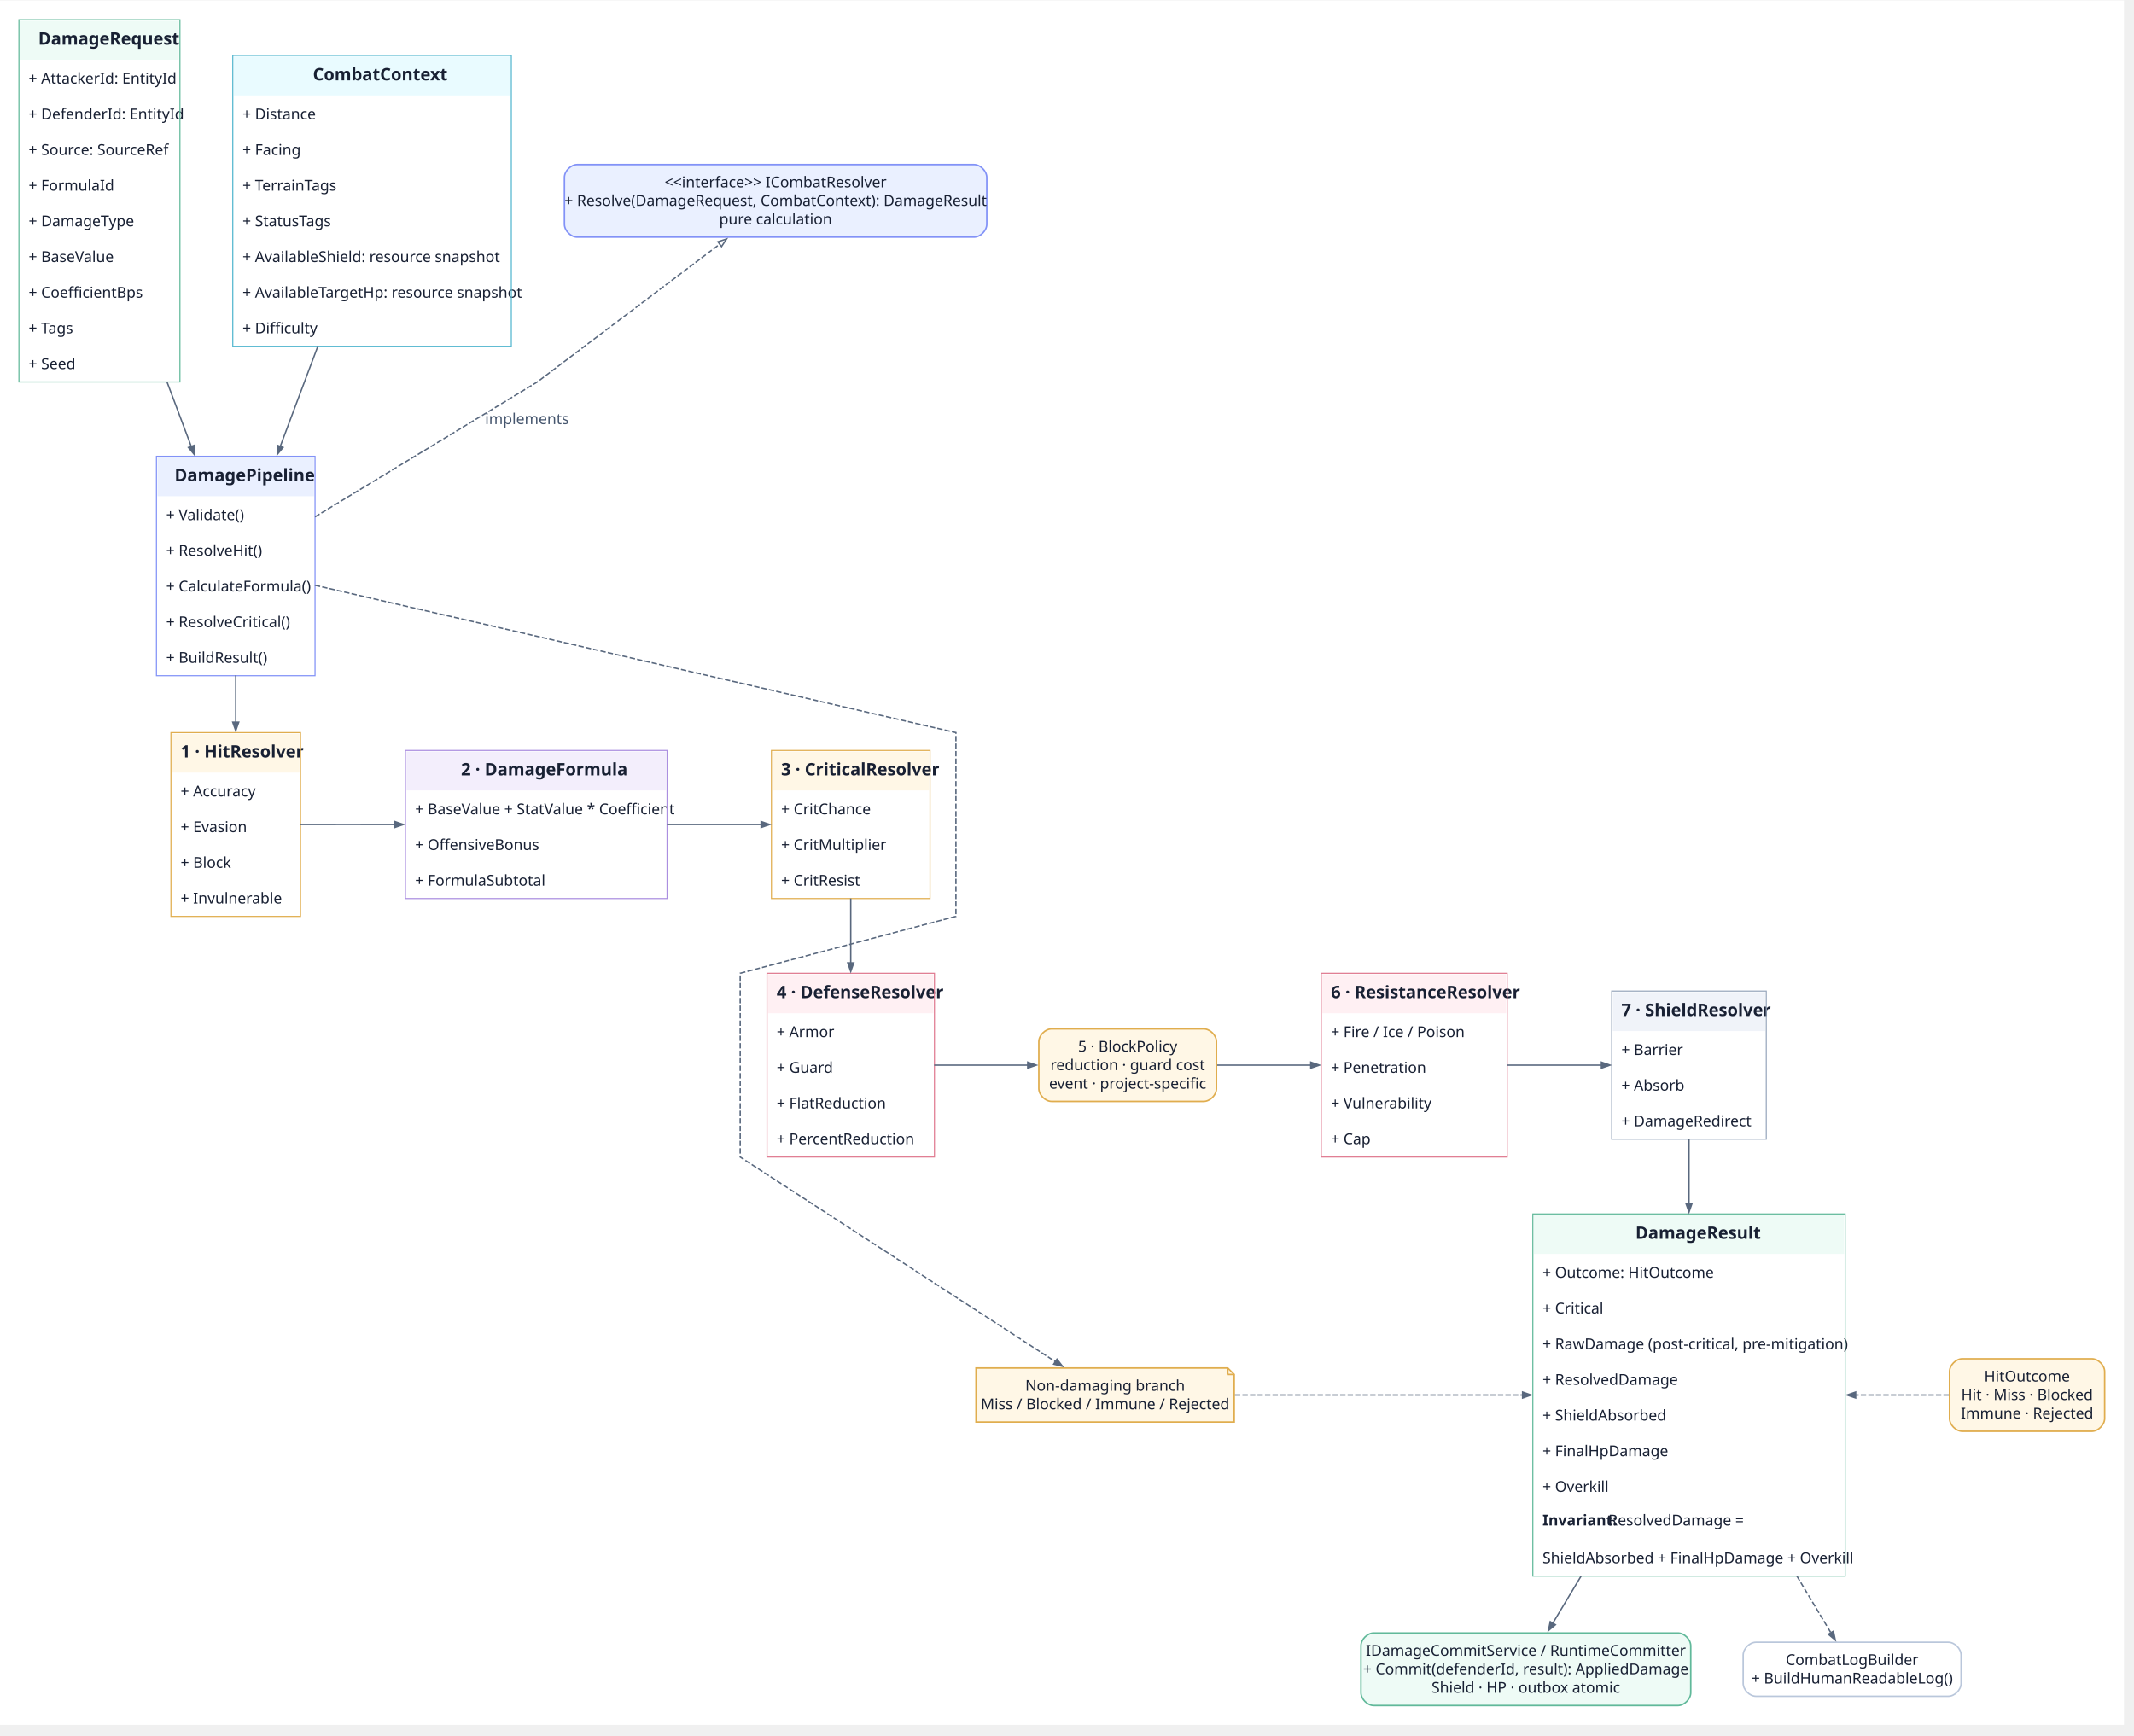
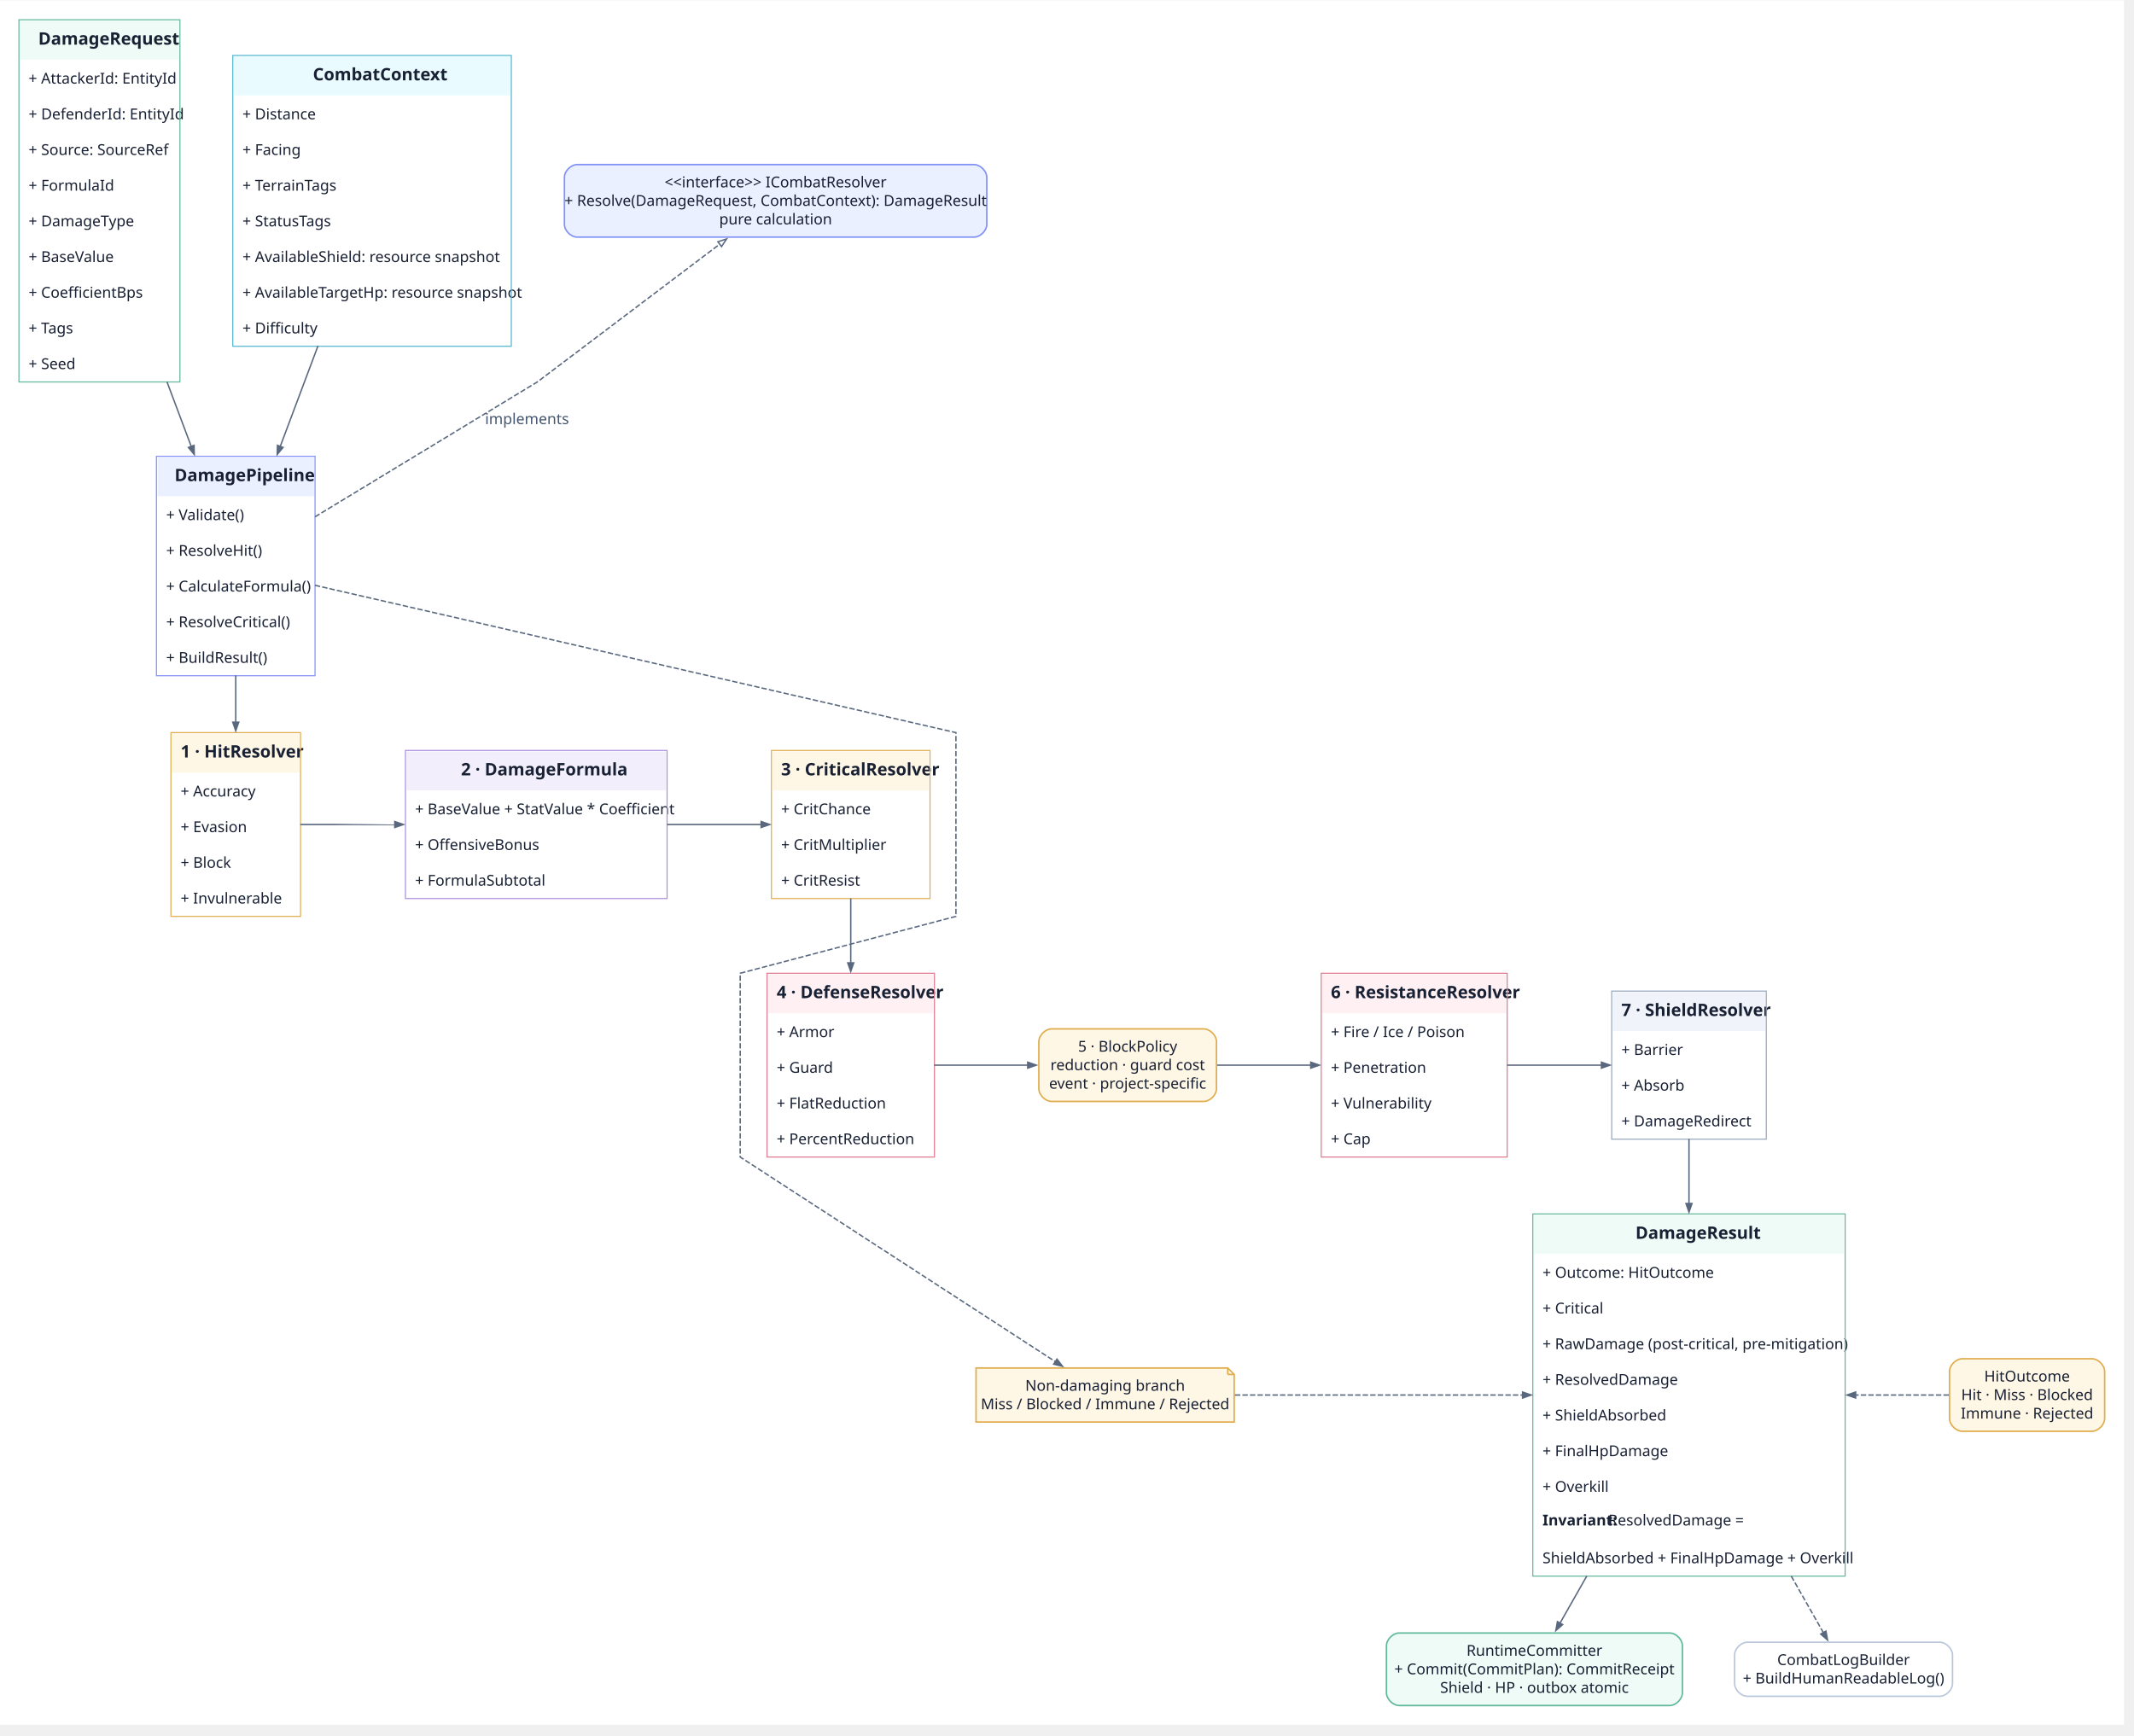
<svg xmlns="http://www.w3.org/2000/svg" width="2662pt" height="2165pt" viewBox="12.00 12.00 2651.00 2154.00">
  <g id="graph0" class="graph" transform="scale(1.33333 1.33333) rotate(0) translate(26.64 1597.48)">
    <polygon fill="#ffffff" stroke="none" points="-18,18 -18,-1588.84 1961.27,-1588.84 1961.27,18 -18,18" />
    <g id="node1" class="node">
      <path fill="#ffffff" stroke="none" stroke-width="1.4" d="M138,-1570.84C138,-1570.84 12,-1570.84 12,-1570.84 6,-1570.84 0,-1564.84 0,-1558.84 0,-1558.84 0,-1245.34 0,-1245.34 0,-1239.34 6,-1233.34 12,-1233.34 12,-1233.34 138,-1233.34 138,-1233.34 144,-1233.34 150,-1239.34 150,-1245.34 150,-1245.34 150,-1558.84 150,-1558.84 150,-1564.84 144,-1570.84 138,-1570.84" />
      <polygon fill="#eefbf6" stroke="none" points="1,-1533.59 1,-1569.84 149,-1569.84 149,-1533.59 1,-1533.59" />
      <text xml:space="preserve" text-anchor="start" x="18" y="-1547.64" font-family="Noto Sans KR" font-weight="bold" font-size="16.00" fill="#182033">DamageRequest</text>
      <text xml:space="preserve" text-anchor="start" x="9" y="-1511.34" font-family="Noto Sans KR" font-size="14.00" fill="#182033">+ AttackerId: EntityId</text>
      <text xml:space="preserve" text-anchor="start" x="9" y="-1478.09" font-family="Noto Sans KR" font-size="14.00" fill="#182033">+ DefenderId: EntityId</text>
      <text xml:space="preserve" text-anchor="start" x="9" y="-1444.84" font-family="Noto Sans KR" font-size="14.00" fill="#182033">+ Source: SourceRef</text>
      <text xml:space="preserve" text-anchor="start" x="9" y="-1411.59" font-family="Noto Sans KR" font-size="14.00" fill="#182033">+ FormulaId</text>
      <text xml:space="preserve" text-anchor="start" x="9" y="-1378.34" font-family="Noto Sans KR" font-size="14.00" fill="#182033">+ DamageType</text>
      <text xml:space="preserve" text-anchor="start" x="9" y="-1345.09" font-family="Noto Sans KR" font-size="14.00" fill="#182033">+ BaseValue</text>
      <text xml:space="preserve" text-anchor="start" x="9" y="-1311.84" font-family="Noto Sans KR" font-size="14.00" fill="#182033">+ CoefficientBps</text>
      <text xml:space="preserve" text-anchor="start" x="9" y="-1278.59" font-family="Noto Sans KR" font-size="14.00" fill="#182033">+ Tags</text>
      <text xml:space="preserve" text-anchor="start" x="9" y="-1245.34" font-family="Noto Sans KR" font-size="14.00" fill="#182033">+ Seed</text>
      <polygon fill="none" stroke="#61b99a" points="0,-1233.34 0,-1570.84 150,-1570.84 150,-1233.34 0,-1233.34" />
    </g>
    <g id="node3" class="node">
      <path fill="#ffffff" stroke="none" stroke-width="1.4" d="M263.88,-1164.09C263.88,-1164.09 140.12,-1164.09 140.12,-1164.09 134.12,-1164.09 128.12,-1158.09 128.12,-1152.09 128.12,-1152.09 128.12,-971.59 128.12,-971.59 128.12,-965.59 134.12,-959.59 140.12,-959.59 140.12,-959.59 263.88,-959.59 263.88,-959.59 269.88,-959.59 275.88,-965.59 275.88,-971.59 275.88,-971.59 275.88,-1152.09 275.88,-1152.09 275.88,-1158.09 269.88,-1164.09 263.88,-1164.09" />
      <polygon fill="#eaf0ff" stroke="none" points="129.12,-1126.84 129.12,-1163.09 274.88,-1163.09 274.88,-1126.84 129.12,-1126.84" />
      <text xml:space="preserve" text-anchor="start" x="145" y="-1140.89" font-family="Noto Sans KR" font-weight="bold" font-size="16.00" fill="#182033">DamagePipeline</text>
      <text xml:space="preserve" text-anchor="start" x="137.12" y="-1104.59" font-family="Noto Sans KR" font-size="14.00" fill="#182033">+ Validate()</text>
      <text xml:space="preserve" text-anchor="start" x="137.12" y="-1071.34" font-family="Noto Sans KR" font-size="14.00" fill="#182033">+ ResolveHit()</text>
      <text xml:space="preserve" text-anchor="start" x="137.12" y="-1038.09" font-family="Noto Sans KR" font-size="14.00" fill="#182033">+ CalculateFormula()</text>
      <text xml:space="preserve" text-anchor="start" x="137.12" y="-1004.84" font-family="Noto Sans KR" font-size="14.00" fill="#182033">+ ResolveCritical()</text>
      <text xml:space="preserve" text-anchor="start" x="137.12" y="-971.59" font-family="Noto Sans KR" font-size="14.00" fill="#182033">+ BuildResult()</text>
      <polygon fill="none" stroke="#8292f7" points="128.12,-959.59 128.12,-1164.09 275.88,-1164.09 275.88,-959.59 128.12,-959.59" />
    </g>
    <g id="edge1" class="edge">
      <path fill="none" stroke="#59687e" stroke-width="1.3" d="M137.94,-1233.45C145.64,-1212.94 153.35,-1192.41 160.62,-1173.05" />
      <polygon fill="#59687e" stroke="#59687e" stroke-width="1.3" points="163.16,-1174.26 163.35,-1165.78 157.91,-1172.29 163.16,-1174.26" />
    </g>
    <g id="node2" class="node">
      <path fill="#ffffff" stroke="none" stroke-width="1.4" d="M446.75,-1537.59C446.75,-1537.59 211.25,-1537.59 211.25,-1537.59 205.25,-1537.59 199.25,-1531.59 199.25,-1525.59 199.25,-1525.59 199.25,-1278.59 199.25,-1278.59 199.25,-1272.59 205.25,-1266.59 211.25,-1266.59 211.25,-1266.59 446.75,-1266.59 446.75,-1266.59 452.75,-1266.59 458.75,-1272.59 458.75,-1278.59 458.75,-1278.59 458.75,-1525.59 458.75,-1525.59 458.75,-1531.59 452.75,-1537.59 446.75,-1537.59" />
      <polygon fill="#e9fbff" stroke="none" points="200.25,-1500.34 200.25,-1536.59 457.75,-1536.59 457.75,-1500.34 200.25,-1500.34" />
      <text xml:space="preserve" text-anchor="start" x="273.88" y="-1514.39" font-family="Noto Sans KR" font-weight="bold" font-size="16.00" fill="#182033">CombatContext</text>
      <text xml:space="preserve" text-anchor="start" x="208.25" y="-1478.09" font-family="Noto Sans KR" font-size="14.00" fill="#182033">+ Distance</text>
      <text xml:space="preserve" text-anchor="start" x="208.25" y="-1444.84" font-family="Noto Sans KR" font-size="14.00" fill="#182033">+ Facing</text>
      <text xml:space="preserve" text-anchor="start" x="208.25" y="-1411.59" font-family="Noto Sans KR" font-size="14.00" fill="#182033">+ TerrainTags</text>
      <text xml:space="preserve" text-anchor="start" x="208.25" y="-1378.34" font-family="Noto Sans KR" font-size="14.00" fill="#182033">+ StatusTags</text>
      <text xml:space="preserve" text-anchor="start" x="208.25" y="-1345.09" font-family="Noto Sans KR" font-size="14.00" fill="#182033">+ AvailableShield: resource snapshot</text>
      <text xml:space="preserve" text-anchor="start" x="208.25" y="-1311.84" font-family="Noto Sans KR" font-size="14.00" fill="#182033">+ AvailableTargetHp: resource snapshot</text>
      <text xml:space="preserve" text-anchor="start" x="208.25" y="-1278.59" font-family="Noto Sans KR" font-size="14.00" fill="#182033">+ Difficulty</text>
      <polygon fill="none" stroke="#54b7cf" points="199.25,-1266.59 199.25,-1537.59 458.75,-1537.59 458.75,-1266.59 199.25,-1266.59" />
    </g>
    <g id="edge2" class="edge">
      <path fill="none" stroke="#59687e" stroke-width="1.3" d="M278.62,-1266.92C266.95,-1235.83 254.66,-1203.09 243.42,-1173.16" />
      <polygon fill="#59687e" stroke="#59687e" stroke-width="1.3" points="246.09,-1172.31 240.66,-1165.8 240.85,-1174.28 246.09,-1172.31" />
    </g>
    <g id="node4" class="node">
      <path fill="#eaf0ff" stroke="#8292f7" stroke-width="1.4" d="M889.77,-1435.89C889.77,-1435.89 520.23,-1435.89 520.23,-1435.89 514.23,-1435.89 508.23,-1429.89 508.23,-1423.89 508.23,-1423.89 508.23,-1380.3 508.23,-1380.3 508.23,-1374.3 514.23,-1368.3 520.23,-1368.3 520.23,-1368.3 889.77,-1368.3 889.77,-1368.3 895.77,-1368.3 901.77,-1374.3 901.77,-1380.3 901.77,-1380.3 901.77,-1423.89 901.77,-1423.89 901.77,-1429.89 895.77,-1435.89 889.77,-1435.89" />
      <text xml:space="preserve" text-anchor="middle" x="705" y="-1414.67" font-family="Noto Sans KR" font-size="14.00" fill="#182033">&lt;&lt;interface&gt;&gt; ICombatResolver</text>
      <text xml:space="preserve" text-anchor="middle" x="705" y="-1397.42" font-family="Noto Sans KR" font-size="14.00" fill="#182033">+ Resolve(DamageRequest, CombatContext): DamageResult</text>
      <text xml:space="preserve" text-anchor="middle" x="705" y="-1380.17" font-family="Noto Sans KR" font-size="14.00" fill="#182033">pure calculation</text>
    </g>
    <g id="edge3" class="edge">
      <path fill="none" stroke="#59687e" stroke-width="1.3" stroke-dasharray="5,2" d="M275.83,-1107.64C359.08,-1158.15 483,-1233.34 483,-1233.34 483,-1233.34 587.47,-1312.28 653.08,-1361.85" />
      <polygon fill="none" stroke="#59687e" stroke-width="1.3" points="651.23,-1363.97 659.3,-1366.56 654.61,-1359.5 651.23,-1363.97" />
      <text xml:space="preserve" text-anchor="middle" x="473.39" y="-1194.04" font-family="Noto Sans KR" font-size="14.00" fill="#46566e">implements</text>
    </g>
    <g id="node5" class="node">
      <path fill="#ffffff" stroke="none" stroke-width="1.4" d="M250.38,-906.59C250.38,-906.59 153.62,-906.59 153.62,-906.59 147.62,-906.59 141.62,-900.59 141.62,-894.59 141.62,-894.59 141.62,-747.34 141.62,-747.34 141.62,-741.34 147.62,-735.34 153.62,-735.34 153.62,-735.34 250.38,-735.34 250.38,-735.34 256.38,-735.34 262.38,-741.34 262.38,-747.34 262.38,-747.34 262.38,-894.59 262.38,-894.59 262.38,-900.59 256.38,-906.59 250.38,-906.59" />
      <polygon fill="#fff7e6" stroke="none" points="142.62,-869.34 142.62,-905.59 261.38,-905.59 261.38,-869.34 142.62,-869.34" />
      <text xml:space="preserve" text-anchor="start" x="150.62" y="-883.39" font-family="Noto Sans KR" font-weight="bold" font-size="16.00" fill="#182033">1 · HitResolver</text>
      <text xml:space="preserve" text-anchor="start" x="150.62" y="-847.09" font-family="Noto Sans KR" font-size="14.00" fill="#182033">+ Accuracy</text>
      <text xml:space="preserve" text-anchor="start" x="150.62" y="-813.84" font-family="Noto Sans KR" font-size="14.00" fill="#182033">+ Evasion</text>
      <text xml:space="preserve" text-anchor="start" x="150.62" y="-780.59" font-family="Noto Sans KR" font-size="14.00" fill="#182033">+ Block</text>
      <text xml:space="preserve" text-anchor="start" x="150.62" y="-747.34" font-family="Noto Sans KR" font-size="14.00" fill="#182033">+ Invulnerable</text>
      <polygon fill="none" stroke="#e0ad4e" points="141.62,-735.34 141.62,-906.59 262.38,-906.59 262.38,-735.34 141.62,-735.34" />
    </g>
    <g id="edge4" class="edge">
      <path fill="none" stroke="#59687e" stroke-width="1.3" d="M202,-959.88C202,-945.4 202,-930.54 202,-916.19" />
      <polygon fill="#59687e" stroke="#59687e" stroke-width="1.3" points="204.8,-916.32 202,-908.32 199.2,-916.32 204.8,-916.32" />
    </g>
    <g id="node16" class="node">
      <polygon fill="#fff7e6" stroke="#e0ad4e" stroke-width="1.4" points="1126.27,-314.51 891.73,-314.51 891.73,-264.17 1132.27,-264.17 1132.27,-308.51 1126.27,-314.51" />
      <polyline fill="none" stroke="#e0ad4e" stroke-width="1.4" points="1126.27,-314.51 1126.27,-308.51" />
      <polyline fill="none" stroke="#e0ad4e" stroke-width="1.4" points="1132.27,-308.51 1126.27,-308.51" />
      <text xml:space="preserve" text-anchor="middle" x="1012" y="-293.29" font-family="Noto Sans KR" font-size="14.00" fill="#182033">Non-damaging branch</text>
      <text xml:space="preserve" text-anchor="middle" x="1012" y="-276.04" font-family="Noto Sans KR" font-size="14.00" fill="#182033">Miss / Blocked / Immune / Rejected</text>
    </g>
    <g id="edge13" class="edge">
      <path fill="none" stroke="#59687e" stroke-width="1.3" stroke-dasharray="5,2" d="M275.73,-1043.89C450.04,-1003.82 873,-906.59 873,-906.59 873,-906.59 873,-735.34 873,-735.34 873,-735.34 672,-682.34 672,-682.34 672,-682.34 672,-511.09 672,-511.09 672,-511.09 872.95,-380.62 965.88,-320.29" />
      <polygon fill="#59687e" stroke="#59687e" stroke-width="1.3" points="967.15,-322.8 972.34,-316.09 964.1,-318.1 967.15,-322.8" />
    </g>
    <g id="node7" class="node">
      <path fill="#ffffff" stroke="none" stroke-width="1.4" d="M591.88,-889.97C591.88,-889.97 372.12,-889.97 372.12,-889.97 366.12,-889.97 360.12,-883.97 360.12,-877.97 360.12,-877.97 360.12,-763.97 360.12,-763.97 360.12,-757.97 366.12,-751.97 372.12,-751.97 372.12,-751.97 591.88,-751.97 591.88,-751.97 597.88,-751.97 603.88,-757.97 603.88,-763.97 603.88,-763.97 603.88,-877.97 603.88,-877.97 603.88,-883.97 597.88,-889.97 591.88,-889.97" />
      <polygon fill="#f3eefc" stroke="none" points="361.12,-852.72 361.12,-888.97 602.88,-888.97 602.88,-852.72 361.12,-852.72" />
      <text xml:space="preserve" text-anchor="start" x="411.88" y="-866.76" font-family="Noto Sans KR" font-weight="bold" font-size="16.00" fill="#182033">2 · DamageFormula</text>
      <text xml:space="preserve" text-anchor="start" x="369.12" y="-830.47" font-family="Noto Sans KR" font-size="14.00" fill="#182033">+ BaseValue + StatValue * Coefficient</text>
      <text xml:space="preserve" text-anchor="start" x="369.12" y="-797.22" font-family="Noto Sans KR" font-size="14.00" fill="#182033">+ OffensiveBonus</text>
      <text xml:space="preserve" text-anchor="start" x="369.12" y="-763.97" font-family="Noto Sans KR" font-size="14.00" fill="#182033">+ FormulaSubtotal</text>
      <polygon fill="none" stroke="#ab8fe0" points="360.12,-751.97 360.12,-889.97 603.88,-889.97 603.88,-751.97 360.12,-751.97" />
    </g>
    <g id="edge5" class="edge">
      <path fill="none" stroke="#59687e" stroke-width="1.3" d="M262.16,-820.97C280.22,-820.97 295.33,-820.97 295.33,-820.97 295.33,-820.96 324.72,-820.96 350.52,-820.96" />
      <polygon fill="#59687e" stroke="#59687e" stroke-width="1.3" points="350.19,-823.76 358.19,-820.96 350.19,-818.16 350.19,-823.76" />
    </g>
    <g id="node6" class="node">
      <path fill="#ffffff" stroke="none" stroke-width="1.4" d="M836.88,-889.97C836.88,-889.97 713.12,-889.97 713.12,-889.97 707.12,-889.97 701.12,-883.97 701.12,-877.97 701.12,-877.97 701.12,-763.97 701.12,-763.97 701.12,-757.97 707.12,-751.97 713.12,-751.97 713.12,-751.97 836.88,-751.97 836.88,-751.97 842.88,-751.97 848.88,-757.97 848.88,-763.97 848.88,-763.97 848.88,-877.97 848.88,-877.97 848.88,-883.97 842.88,-889.97 836.88,-889.97" />
      <polygon fill="#fff7e6" stroke="none" points="702.12,-852.72 702.12,-888.97 847.88,-888.97 847.88,-852.72 702.12,-852.72" />
      <text xml:space="preserve" text-anchor="start" x="710.12" y="-866.76" font-family="Noto Sans KR" font-weight="bold" font-size="16.00" fill="#182033">3 · CriticalResolver</text>
      <text xml:space="preserve" text-anchor="start" x="710.12" y="-830.47" font-family="Noto Sans KR" font-size="14.00" fill="#182033">+ CritChance</text>
      <text xml:space="preserve" text-anchor="start" x="710.12" y="-797.22" font-family="Noto Sans KR" font-size="14.00" fill="#182033">+ CritMultiplier</text>
      <text xml:space="preserve" text-anchor="start" x="710.12" y="-763.97" font-family="Noto Sans KR" font-size="14.00" fill="#182033">+ CritResist</text>
      <polygon fill="none" stroke="#e0ad4e" points="701.12,-751.97 701.12,-889.97 848.88,-889.97 848.88,-751.97 701.12,-751.97" />
    </g>
    <g id="node8" class="node">
      <path fill="#ffffff" stroke="none" stroke-width="1.4" d="M841,-682.34C841,-682.34 709,-682.34 709,-682.34 703,-682.34 697,-676.34 697,-670.34 697,-670.34 697,-523.09 697,-523.09 697,-517.09 703,-511.09 709,-511.09 709,-511.09 841,-511.09 841,-511.09 847,-511.09 853,-517.09 853,-523.09 853,-523.09 853,-670.34 853,-670.34 853,-676.34 847,-682.34 841,-682.34" />
      <polygon fill="#fff0f3" stroke="none" points="698,-645.09 698,-681.34 852,-681.34 852,-645.09 698,-645.09" />
      <text xml:space="preserve" text-anchor="start" x="706" y="-659.14" font-family="Noto Sans KR" font-weight="bold" font-size="16.00" fill="#182033">4 · DefenseResolver</text>
      <text xml:space="preserve" text-anchor="start" x="706" y="-622.84" font-family="Noto Sans KR" font-size="14.00" fill="#182033">+ Armor</text>
      <text xml:space="preserve" text-anchor="start" x="706" y="-589.59" font-family="Noto Sans KR" font-size="14.00" fill="#182033">+ Guard</text>
      <text xml:space="preserve" text-anchor="start" x="706" y="-556.34" font-family="Noto Sans KR" font-size="14.00" fill="#182033">+ FlatReduction</text>
      <text xml:space="preserve" text-anchor="start" x="706" y="-523.09" font-family="Noto Sans KR" font-size="14.00" fill="#182033">+ PercentReduction</text>
      <polygon fill="none" stroke="#e07b91" points="697,-511.09 697,-682.34 853,-682.34 853,-511.09 697,-511.09" />
    </g>
    <g id="edge7" class="edge">
      <path fill="none" stroke="#59687e" stroke-width="1.3" d="M775,-752.08C775,-733.1 775,-712.12 775,-691.92" />
      <polygon fill="#59687e" stroke="#59687e" stroke-width="1.3" points="777.8,-692.04 775,-684.04 772.2,-692.04 777.8,-692.04" />
    </g>
    <g id="edge6" class="edge">
      <path fill="none" stroke="#59687e" stroke-width="1.3" d="M603.81,-820.97C632.73,-820.97 677.33,-820.97 677.33,-820.97 677.33,-820.97 682.99,-820.97 691.58,-820.97" />
      <polygon fill="#59687e" stroke="#59687e" stroke-width="1.3" points="691.51,-823.77 699.51,-820.97 691.51,-818.17 691.51,-823.77" />
    </g>
    <g id="node9" class="node">
      <path fill="#fff7e6" stroke="#e0ad4e" stroke-width="1.4" d="M1103.77,-630.51C1103.77,-630.51 962.23,-630.51 962.23,-630.51 956.23,-630.51 950.23,-624.51 950.23,-618.51 950.23,-618.51 950.23,-574.92 950.23,-574.92 950.23,-568.92 956.23,-562.92 962.23,-562.92 962.23,-562.92 1103.77,-562.92 1103.77,-562.92 1109.77,-562.92 1115.77,-568.92 1115.77,-574.92 1115.77,-574.92 1115.77,-618.51 1115.77,-618.51 1115.77,-624.51 1109.77,-630.51 1103.77,-630.51" />
      <text xml:space="preserve" text-anchor="middle" x="1033" y="-609.29" font-family="Noto Sans KR" font-size="14.00" fill="#182033">5 · BlockPolicy</text>
      <text xml:space="preserve" text-anchor="middle" x="1033" y="-592.04" font-family="Noto Sans KR" font-size="14.00" fill="#182033">reduction · guard cost</text>
      <text xml:space="preserve" text-anchor="middle" x="1033" y="-574.79" font-family="Noto Sans KR" font-size="14.00" fill="#182033">event · project-specific</text>
    </g>
    <g id="edge8" class="edge">
      <path fill="none" stroke="#59687e" stroke-width="1.3" d="M852.75,-596.72C857.85,-596.72 861,-596.72 861,-596.72 861,-596.72 916.69,-596.72 939.93,-596.72" />
      <polygon fill="#59687e" stroke="#59687e" stroke-width="1.3" points="939.89,-599.52 947.89,-596.72 939.89,-593.92 939.89,-599.52" />
    </g>
    <g id="node10" class="node">
      <path fill="#ffffff" stroke="none" stroke-width="1.4" d="M1374.62,-682.34C1374.62,-682.34 1225.38,-682.34 1225.38,-682.34 1219.38,-682.34 1213.38,-676.34 1213.38,-670.34 1213.38,-670.34 1213.38,-523.09 1213.38,-523.09 1213.38,-517.09 1219.38,-511.09 1225.38,-511.09 1225.38,-511.09 1374.62,-511.09 1374.62,-511.09 1380.62,-511.09 1386.62,-517.09 1386.62,-523.09 1386.62,-523.09 1386.62,-670.34 1386.62,-670.34 1386.62,-676.34 1380.62,-682.34 1374.62,-682.34" />
      <polygon fill="#fff0f3" stroke="none" points="1214.38,-645.09 1214.38,-681.34 1385.62,-681.34 1385.62,-645.09 1214.38,-645.09" />
      <text xml:space="preserve" text-anchor="start" x="1222.38" y="-659.14" font-family="Noto Sans KR" font-weight="bold" font-size="16.00" fill="#182033">6 · ResistanceResolver</text>
      <text xml:space="preserve" text-anchor="start" x="1222.38" y="-622.84" font-family="Noto Sans KR" font-size="14.00" fill="#182033">+ Fire / Ice / Poison</text>
      <text xml:space="preserve" text-anchor="start" x="1222.38" y="-589.59" font-family="Noto Sans KR" font-size="14.00" fill="#182033">+ Penetration</text>
      <text xml:space="preserve" text-anchor="start" x="1222.38" y="-556.34" font-family="Noto Sans KR" font-size="14.00" fill="#182033">+ Vulnerability</text>
      <text xml:space="preserve" text-anchor="start" x="1222.38" y="-523.09" font-family="Noto Sans KR" font-size="14.00" fill="#182033">+ Cap</text>
      <polygon fill="none" stroke="#e07b91" points="1213.38,-511.09 1213.38,-682.34 1386.62,-682.34 1386.62,-511.09 1213.38,-511.09" />
    </g>
    <g id="edge9" class="edge">
      <path fill="none" stroke="#59687e" stroke-width="1.3" d="M1116.43,-596.72C1119.93,-596.72 1122,-596.72 1122,-596.72 1122,-596.72 1180.19,-596.72 1203.82,-596.72" />
      <polygon fill="#59687e" stroke="#59687e" stroke-width="1.3" points="1203.6,-599.52 1211.6,-596.72 1203.6,-593.92 1203.6,-599.52" />
    </g>
    <g id="node11" class="node">
      <path fill="#ffffff" stroke="none" stroke-width="1.4" d="M1616,-665.72C1616,-665.72 1496,-665.72 1496,-665.72 1490,-665.72 1484,-659.72 1484,-653.72 1484,-653.72 1484,-539.72 1484,-539.72 1484,-533.72 1490,-527.72 1496,-527.72 1496,-527.72 1616,-527.72 1616,-527.72 1622,-527.72 1628,-533.72 1628,-539.72 1628,-539.72 1628,-653.72 1628,-653.72 1628,-659.72 1622,-665.72 1616,-665.72" />
      <polygon fill="#f0f3f9" stroke="none" points="1485,-628.47 1485,-664.72 1627,-664.72 1627,-628.47 1485,-628.47" />
      <text xml:space="preserve" text-anchor="start" x="1493" y="-642.51" font-family="Noto Sans KR" font-weight="bold" font-size="16.00" fill="#182033">7 · ShieldResolver</text>
      <text xml:space="preserve" text-anchor="start" x="1493" y="-606.22" font-family="Noto Sans KR" font-size="14.00" fill="#182033">+ Barrier</text>
      <text xml:space="preserve" text-anchor="start" x="1493" y="-572.97" font-family="Noto Sans KR" font-size="14.00" fill="#182033">+ Absorb</text>
      <text xml:space="preserve" text-anchor="start" x="1493" y="-539.72" font-family="Noto Sans KR" font-size="14.00" fill="#182033">+ DamageRedirect</text>
      <polygon fill="none" stroke="#99a8bd" points="1484,-527.72 1484,-665.72 1628,-665.72 1628,-527.72 1484,-527.72" />
    </g>
    <g id="edge10" class="edge">
      <path fill="none" stroke="#59687e" stroke-width="1.3" d="M1386.54,-596.72C1396.91,-596.72 1470.67,-596.72 1470.67,-596.72 1470.67,-596.72 1472.04,-596.72 1474.44,-596.72" />
      <polygon fill="#59687e" stroke="#59687e" stroke-width="1.3" points="1474.41,-599.52 1482.41,-596.72 1474.41,-593.92 1474.41,-599.52" />
    </g>
    <g id="node13" class="node">
      <path fill="#ffffff" stroke="none" stroke-width="1.4" d="M1689.5,-458.09C1689.5,-458.09 1422.5,-458.09 1422.5,-458.09 1416.5,-458.09 1410.5,-452.09 1410.5,-446.09 1410.5,-446.09 1410.5,-132.59 1410.5,-132.59 1410.5,-126.59 1416.5,-120.59 1422.5,-120.59 1422.5,-120.59 1689.5,-120.59 1689.5,-120.59 1695.5,-120.59 1701.5,-126.59 1701.5,-132.59 1701.5,-132.59 1701.5,-446.09 1701.5,-446.09 1701.5,-452.09 1695.5,-458.09 1689.5,-458.09" />
      <polygon fill="#eefbf6" stroke="none" points="1411.5,-420.84 1411.5,-457.09 1700.5,-457.09 1700.5,-420.84 1411.5,-420.84" />
      <text xml:space="preserve" text-anchor="start" x="1506.12" y="-434.89" font-family="Noto Sans KR" font-weight="bold" font-size="16.00" fill="#182033">DamageResult</text>
      <text xml:space="preserve" text-anchor="start" x="1419.5" y="-398.59" font-family="Noto Sans KR" font-size="14.00" fill="#182033">+ Outcome: HitOutcome</text>
      <text xml:space="preserve" text-anchor="start" x="1419.5" y="-365.34" font-family="Noto Sans KR" font-size="14.00" fill="#182033">+ Critical</text>
      <text xml:space="preserve" text-anchor="start" x="1419.5" y="-332.09" font-family="Noto Sans KR" font-size="14.00" fill="#182033">+ RawDamage (post-critical, pre-mitigation)</text>
      <text xml:space="preserve" text-anchor="start" x="1419.5" y="-298.84" font-family="Noto Sans KR" font-size="14.00" fill="#182033">+ ResolvedDamage</text>
      <text xml:space="preserve" text-anchor="start" x="1419.5" y="-265.59" font-family="Noto Sans KR" font-size="14.00" fill="#182033">+ ShieldAbsorbed</text>
      <text xml:space="preserve" text-anchor="start" x="1419.5" y="-232.34" font-family="Noto Sans KR" font-size="14.00" fill="#182033">+ FinalHpDamage</text>
      <text xml:space="preserve" text-anchor="start" x="1419.5" y="-199.09" font-family="Noto Sans KR" font-size="14.00" fill="#182033">+ Overkill</text>
      <text xml:space="preserve" text-anchor="start" x="1419.5" y="-167.79" font-family="Noto Sans KR" font-weight="bold" font-size="14.00" fill="#182033">Invariant:</text>
      <text xml:space="preserve" text-anchor="start" x="1477.25" y="-167.79" font-family="Noto Sans KR" font-size="14.00" fill="#182033"> ResolvedDamage =</text>
      <text xml:space="preserve" text-anchor="start" x="1419.5" y="-132.59" font-family="Noto Sans KR" font-size="14.00" fill="#182033">ShieldAbsorbed + FinalHpDamage + Overkill</text>
      <polygon fill="none" stroke="#61b99a" points="1410.5,-120.59 1410.5,-458.09 1701.5,-458.09 1701.5,-120.59 1410.5,-120.59" />
    </g>
    <g id="edge11" class="edge">
      <path fill="none" stroke="#59687e" stroke-width="1.3" d="M1556,-527.94C1556,-509.66 1556,-488.99 1556,-467.66" />
      <polygon fill="#59687e" stroke="#59687e" stroke-width="1.3" points="1558.8,-467.79 1556,-459.79 1553.2,-467.79 1558.8,-467.79" />
    </g>
    <g id="node12" class="node">
      <path fill="#fff7e6" stroke="#e0ad4e" stroke-width="1.4" d="M1931.27,-323.14C1931.27,-323.14 1810.73,-323.14 1810.73,-323.14 1804.73,-323.14 1798.73,-317.14 1798.73,-311.14 1798.73,-311.14 1798.73,-267.55 1798.73,-267.55 1798.73,-261.55 1804.73,-255.55 1810.73,-255.55 1810.73,-255.55 1931.27,-255.55 1931.27,-255.55 1937.27,-255.55 1943.27,-261.55 1943.27,-267.55 1943.27,-267.55 1943.27,-311.14 1943.27,-311.14 1943.27,-317.14 1937.27,-323.14 1931.27,-323.14" />
      <text xml:space="preserve" text-anchor="middle" x="1871" y="-301.92" font-family="Noto Sans KR" font-size="14.00" fill="#182033">HitOutcome</text>
      <text xml:space="preserve" text-anchor="middle" x="1871" y="-284.67" font-family="Noto Sans KR" font-size="14.00" fill="#182033">Hit · Miss · Blocked</text>
      <text xml:space="preserve" text-anchor="middle" x="1871" y="-267.42" font-family="Noto Sans KR" font-size="14.00" fill="#182033">Immune · Rejected</text>
    </g>
    <g id="edge12" class="edge">
      <path fill="none" stroke="#59687e" stroke-width="1.3" stroke-dasharray="5,2" d="M1798.07,-289.34C1780.16,-289.34 1766,-289.34 1766,-289.34 1766,-289.34 1738.16,-289.34 1711.16,-289.34" />
      <polygon fill="#59687e" stroke="#59687e" stroke-width="1.3" points="1711.26,-286.54 1703.26,-289.34 1711.26,-292.14 1711.26,-286.54" />
    </g>
    <g id="node14" class="node">
-       <path fill="#eefbf6" stroke="#61b99a" stroke-width="1.4" d="M1545.64,-67.59C1545.64,-67.59 1262.36,-67.59 1262.36,-67.59 1256.36,-67.59 1250.36,-61.59 1250.36,-55.59 1250.36,-55.59 1250.36,-12 1250.36,-12 1250.36,-6 1256.36,0 1262.36,0 1262.36,0 1545.64,0 1545.64,0 1551.64,0 1557.64,-6 1557.64,-12 1557.64,-12 1557.64,-55.59 1557.64,-55.59 1557.64,-61.59 1551.64,-67.59 1545.64,-67.59" />
-       <text xml:space="preserve" text-anchor="middle" x="1404" y="-46.37" font-family="Noto Sans KR" font-size="14.00" fill="#182033">IDamageCommitService / RuntimeCommitter</text>
-       <text xml:space="preserve" text-anchor="middle" x="1404" y="-29.12" font-family="Noto Sans KR" font-size="14.00" fill="#182033">+ Commit(defenderId, result): AppliedDamage</text>
-       <text xml:space="preserve" text-anchor="middle" x="1404" y="-11.87" font-family="Noto Sans KR" font-size="14.00" fill="#182033">Shield · HP · outbox atomic</text>
+       <path fill="#eefbf6" stroke="#61b99a" stroke-width="1.4" d="M1537.89,-67.59C1537.89,-67.59 1286.11,-67.59 1286.11,-67.59 1280.11,-67.59 1274.11,-61.59 1274.11,-55.59 1274.11,-55.59 1274.11,-12 1274.11,-12 1274.11,-6 1280.11,0 1286.11,0 1286.11,0 1537.89,0 1537.89,0 1543.89,0 1549.89,-6 1549.89,-12 1549.89,-12 1549.89,-55.59 1549.89,-55.59 1549.89,-61.59 1543.89,-67.59 1537.89,-67.59" />
+       <text xml:space="preserve" text-anchor="middle" x="1412" y="-46.37" font-family="Noto Sans KR" font-size="14.00" fill="#182033">RuntimeCommitter</text>
+       <text xml:space="preserve" text-anchor="middle" x="1412" y="-29.12" font-family="Noto Sans KR" font-size="14.00" fill="#182033">+ Commit(CommitPlan): CommitReceipt</text>
+       <text xml:space="preserve" text-anchor="middle" x="1412" y="-11.87" font-family="Noto Sans KR" font-size="14.00" fill="#182033">Shield · HP · outbox atomic</text>
    </g>
    <g id="edge15" class="edge">
-       <path fill="none" stroke="#59687e" stroke-width="1.3" d="M1455.46,-120.63C1445.77,-104.47 1436.67,-89.3 1428.9,-76.34" />
-       <polygon fill="#59687e" stroke="#59687e" stroke-width="1.3" points="1431.53,-75.26 1425.01,-69.84 1426.72,-78.14 1431.53,-75.26" />
+       <path fill="none" stroke="#59687e" stroke-width="1.3" d="M1460.75,-120.63C1451.66,-104.62 1443.12,-89.58 1435.8,-76.71" />
+       <polygon fill="#59687e" stroke="#59687e" stroke-width="1.3" points="1438.3,-75.44 1431.92,-69.86 1433.43,-78.2 1438.3,-75.44" />
    </g>
    <g id="node15" class="node">
-       <path fill="#ffffff" stroke="#bac7db" stroke-width="1.4" d="M1797.52,-58.97C1797.52,-58.97 1618.48,-58.97 1618.48,-58.97 1612.48,-58.97 1606.48,-52.97 1606.48,-46.97 1606.48,-46.97 1606.48,-20.62 1606.48,-20.62 1606.48,-14.62 1612.48,-8.62 1618.48,-8.62 1618.48,-8.62 1797.52,-8.62 1797.52,-8.62 1803.52,-8.62 1809.52,-14.62 1809.52,-20.62 1809.52,-20.62 1809.52,-46.97 1809.52,-46.97 1809.52,-52.97 1803.52,-58.97 1797.52,-58.97" />
-       <text xml:space="preserve" text-anchor="middle" x="1708" y="-37.75" font-family="Noto Sans KR" font-size="14.00" fill="#182033">CombatLogBuilder</text>
-       <text xml:space="preserve" text-anchor="middle" x="1708" y="-20.5" font-family="Noto Sans KR" font-size="14.00" fill="#182033">+ BuildHumanReadableLog()</text>
+       <path fill="#ffffff" stroke="#bac7db" stroke-width="1.4" d="M1789.52,-58.97C1789.52,-58.97 1610.48,-58.97 1610.48,-58.97 1604.48,-58.97 1598.48,-52.97 1598.48,-46.97 1598.48,-46.97 1598.48,-20.62 1598.48,-20.62 1598.48,-14.62 1604.48,-8.62 1610.48,-8.62 1610.48,-8.62 1789.52,-8.62 1789.52,-8.62 1795.52,-8.62 1801.52,-14.62 1801.52,-20.62 1801.52,-20.62 1801.52,-46.97 1801.52,-46.97 1801.52,-52.97 1795.52,-58.97 1789.52,-58.97" />
+       <text xml:space="preserve" text-anchor="middle" x="1700" y="-37.75" font-family="Noto Sans KR" font-size="14.00" fill="#182033">CombatLogBuilder</text>
+       <text xml:space="preserve" text-anchor="middle" x="1700" y="-20.5" font-family="Noto Sans KR" font-size="14.00" fill="#182033">+ BuildHumanReadableLog()</text>
    </g>
    <g id="edge16" class="edge">
-       <path fill="none" stroke="#59687e" stroke-width="1.3" stroke-dasharray="5,2" d="M1656.54,-120.63C1668.54,-100.62 1679.62,-82.13 1688.41,-67.47" />
-       <polygon fill="#59687e" stroke="#59687e" stroke-width="1.3" points="1690.58,-69.3 1692.29,-61 1685.78,-66.42 1690.58,-69.3" />
+       <path fill="none" stroke="#59687e" stroke-width="1.3" stroke-dasharray="5,2" d="M1651.25,-120.63C1662.51,-100.81 1672.92,-82.47 1681.21,-67.89" />
+       <polygon fill="#59687e" stroke="#59687e" stroke-width="1.3" points="1683.59,-69.36 1685.11,-61.02 1678.72,-66.59 1683.59,-69.36" />
    </g>
    <g id="edge14" class="edge">
      <path fill="none" stroke="#59687e" stroke-width="1.3" stroke-dasharray="5,2" d="M1132.95,-289.34C1166.21,-289.34 1193.33,-289.34 1193.33,-289.34 1193.33,-289.34 1374.67,-289.34 1374.67,-289.34 1374.67,-289.34 1385.11,-289.34 1400.99,-289.34" />
      <polygon fill="#59687e" stroke="#59687e" stroke-width="1.3" points="1400.96,-292.14 1408.96,-289.34 1400.96,-286.54 1400.96,-292.14" />
    </g>
  </g>
</svg>
